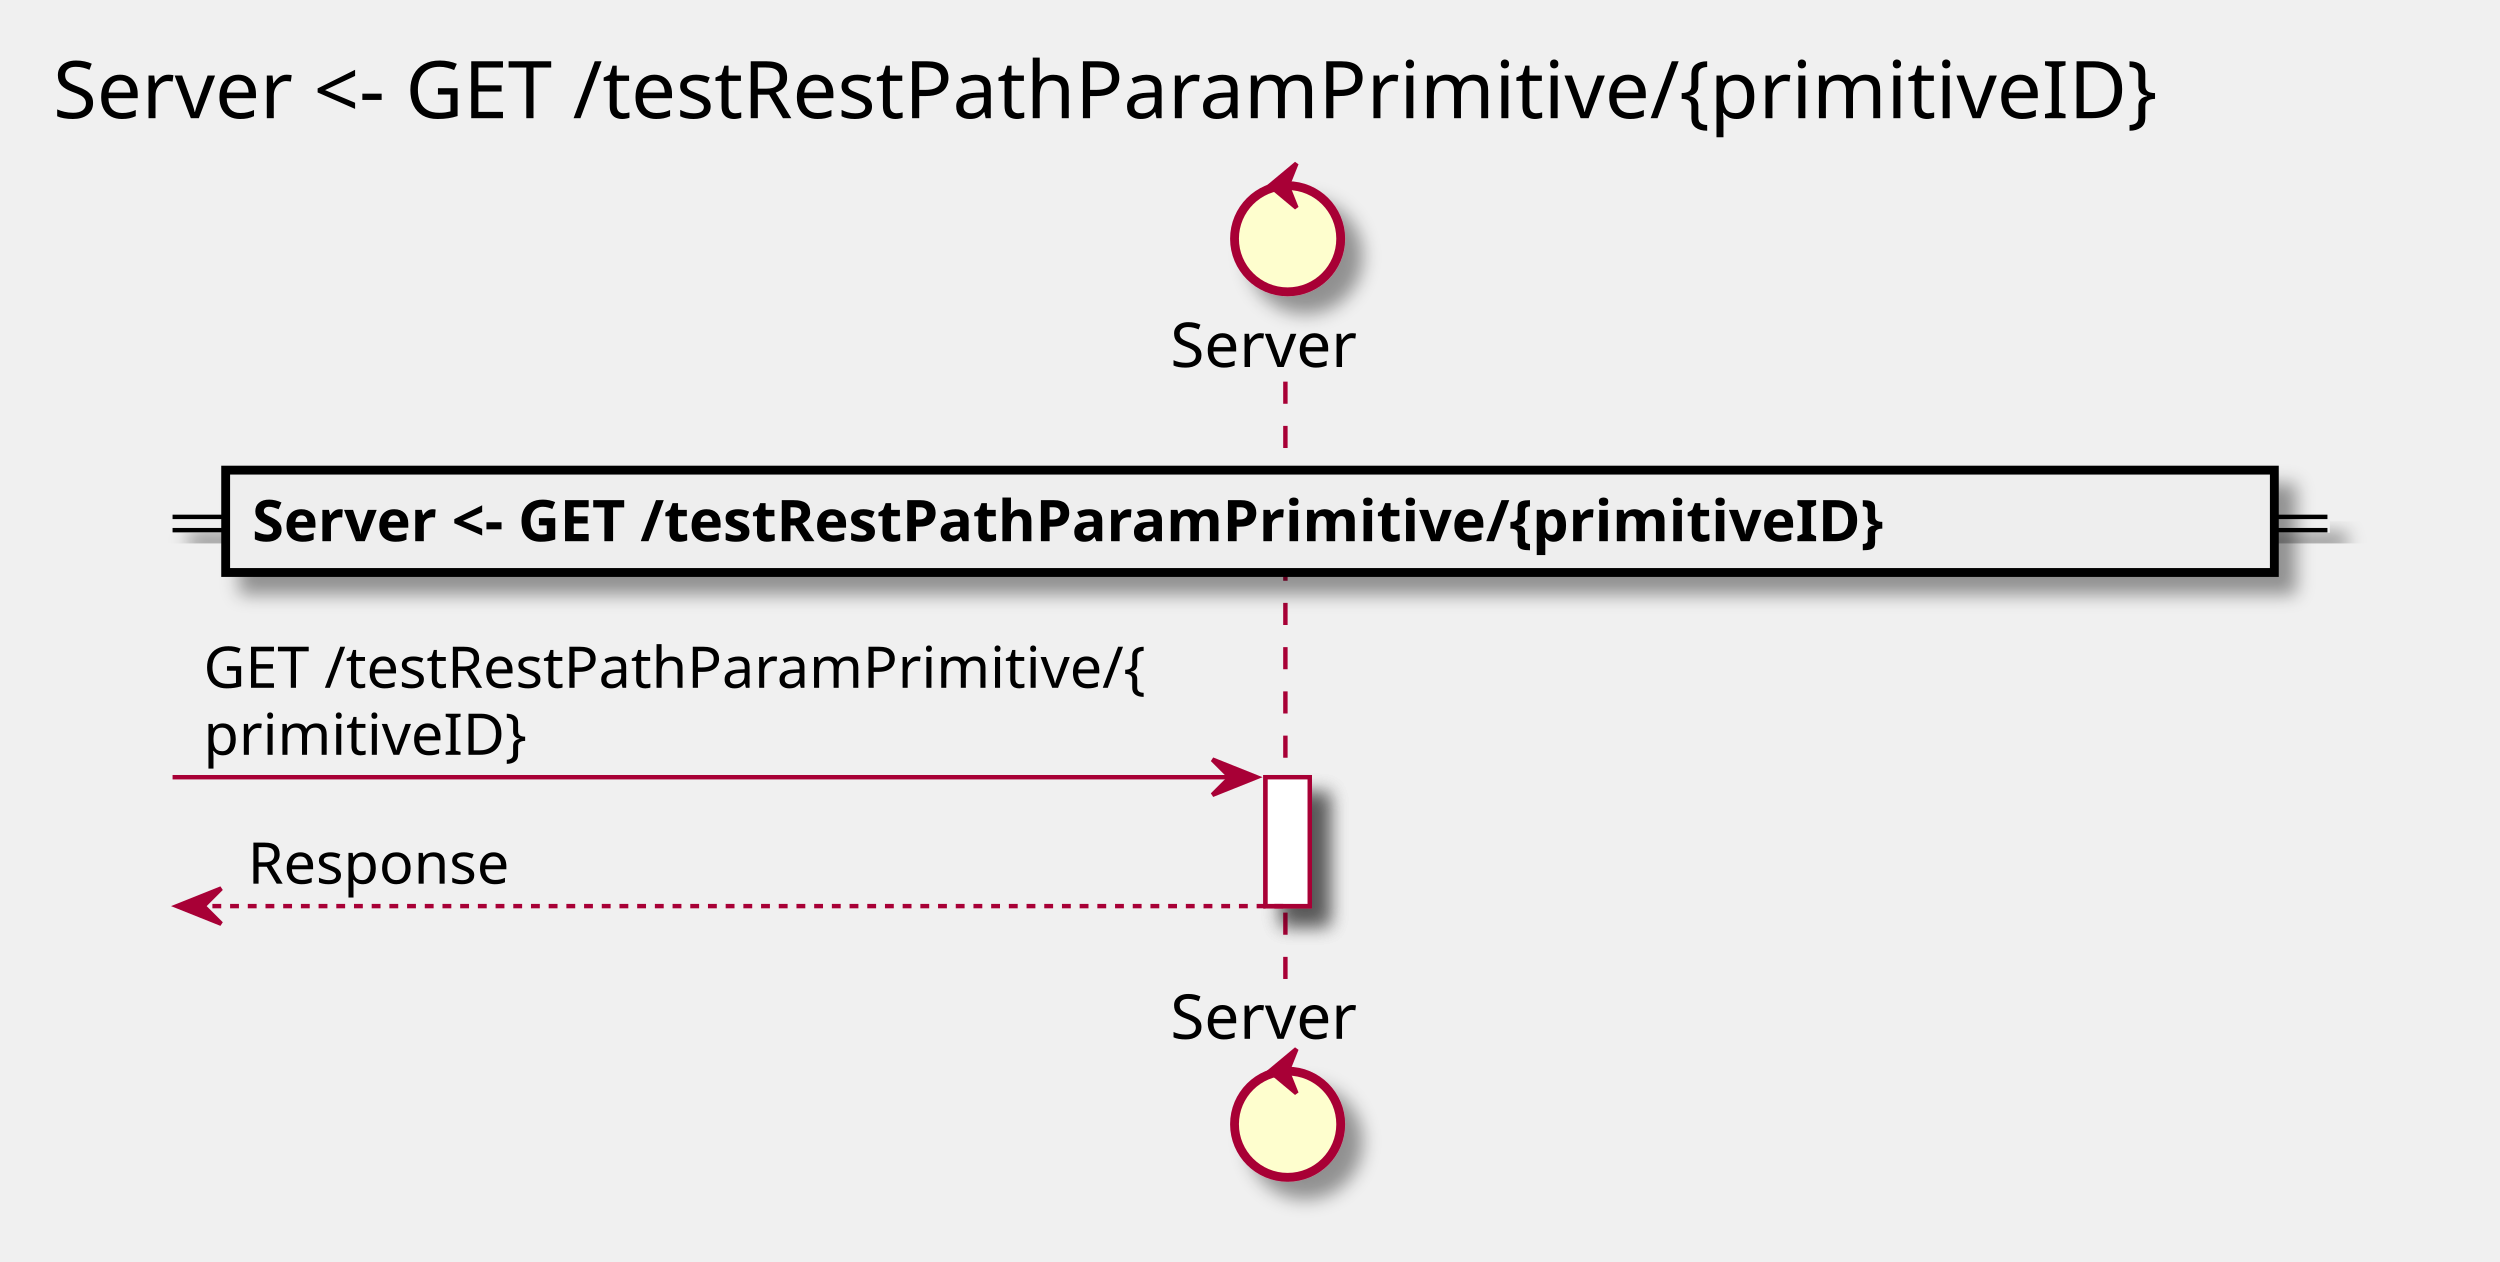
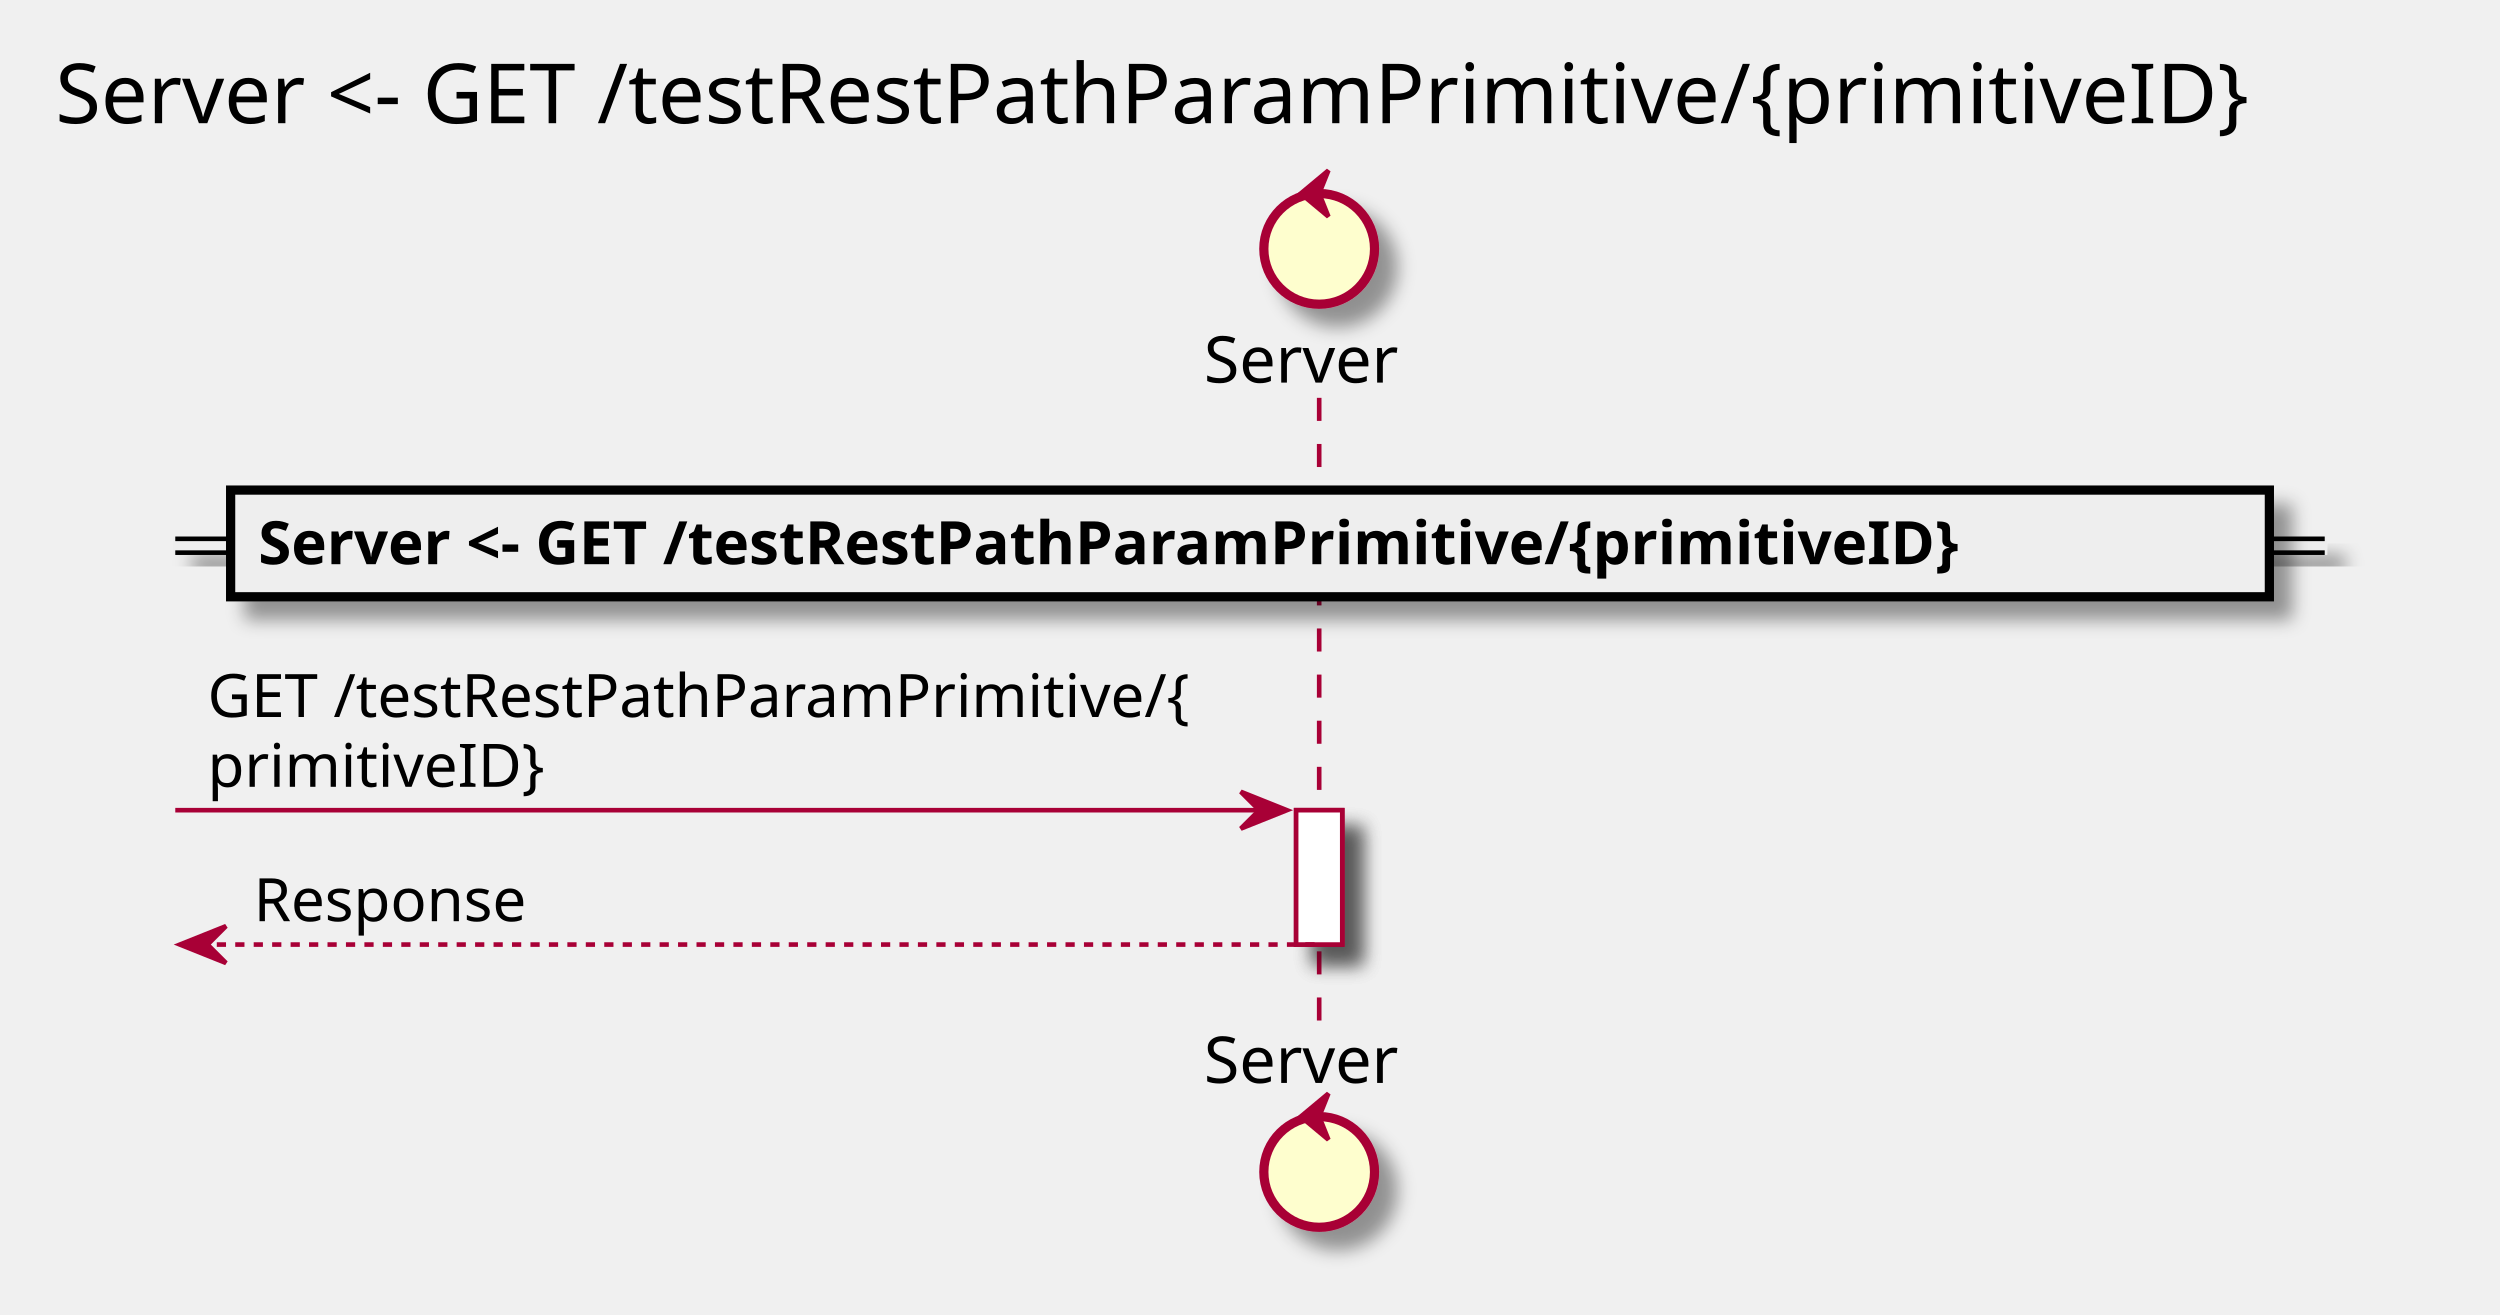
- <svg xmlns="http://www.w3.org/2000/svg" contentScriptType="application/ecmascript" contentStyleType="text/css" height="285px" preserveAspectRatio="none" style="width:565px;height:285px;" version="1.1" viewBox="0 0 565 285" width="565px" zoomAndPan="magnify">
+ <svg xmlns="http://www.w3.org/2000/svg" contentScriptType="application/ecmascript" contentStyleType="text/css" height="285px" preserveAspectRatio="none" style="width:542px;height:285px;" version="1.1" viewBox="0 0 542 285" width="542px" zoomAndPan="magnify">
  <defs>
    <filter height="300%" id="f15whais1v108g" width="300%" x="-1" y="-1">
      <feGaussianBlur result="blurOut" stdDeviation="2.0" />
      <feColorMatrix in="blurOut" result="blurOut2" type="matrix" values="0 0 0 0 0 0 0 0 0 0 0 0 0 0 0 0 0 0 .4 0" />
      <feOffset dx="4.0" dy="4.0" in="blurOut2" result="blurOut3" />
      <feBlend in="SourceGraphic" in2="blurOut3" mode="normal" />
    </filter>
  </defs>
  <g>
-     <text fill="#000000" font-family="sans-serif" font-size="18" lengthAdjust="spacingAndGlyphs" textLength="541" x="12" y="26.708">Server &lt;- GET /testRestPathParamPrimitive/{primitiveID}</text>
-     <rect fill="#FFFFFF" filter="url(#f15whais1v108g)" height="29.133" style="stroke: #A80036; stroke-width: 1.0;" width="10" x="286" y="175.648" />
-     <line style="stroke: #A80036; stroke-width: 1.0; stroke-dasharray: 5.0,5.0;" x1="290.5" x2="290.5" y1="86.25" y2="222.781" />
-     <text fill="#000000" font-family="sans-serif" font-size="14" lengthAdjust="spacingAndGlyphs" textLength="47" x="264.5" y="82.948">Server</text>
-     <ellipse cx="291" cy="53.953" fill="#FEFECE" filter="url(#f15whais1v108g)" rx="12" ry="12" style="stroke: #A80036; stroke-width: 2.0;" />
-     <polygon fill="#A80036" points="287,41.953,293,36.953,291,41.953,293,46.953,287,41.953" style="stroke: #A80036; stroke-width: 1.0;" />
-     <text fill="#000000" font-family="sans-serif" font-size="14" lengthAdjust="spacingAndGlyphs" textLength="47" x="264.5" y="234.776">Server</text>
-     <ellipse cx="291" cy="254.078" fill="#FEFECE" filter="url(#f15whais1v108g)" rx="12" ry="12" style="stroke: #A80036; stroke-width: 2.0;" />
-     <polygon fill="#A80036" points="287,242.078,293,237.078,291,242.078,293,247.078,287,242.078" style="stroke: #A80036; stroke-width: 1.0;" />
-     <rect fill="#FFFFFF" filter="url(#f15whais1v108g)" height="29.133" style="stroke: #A80036; stroke-width: 1.0;" width="10" x="286" y="175.648" />
-     <rect fill="#EEEEEE" filter="url(#f15whais1v108g)" height="3" style="stroke: #EEEEEE; stroke-width: 1.0;" width="487" x="39" y="116.816" />
-     <line style="stroke: #000000; stroke-width: 1.0;" x1="39" x2="526" y1="116.816" y2="116.816" />
-     <line style="stroke: #000000; stroke-width: 1.0;" x1="39" x2="526" y1="119.816" y2="119.816" />
-     <rect fill="#EEEEEE" filter="url(#f15whais1v108g)" height="23.133" style="stroke: #000000; stroke-width: 2.0;" width="463" x="51" y="106.25" />
-     <text fill="#000000" font-family="sans-serif" font-size="13" font-weight="bold" lengthAdjust="spacingAndGlyphs" textLength="444" x="57" y="122.317">Server &lt;- GET /testRestPathParamPrimitive/{primitiveID}</text>
-     <polygon fill="#A80036" points="274,171.648,284,175.648,274,179.648,278,175.648" style="stroke: #A80036; stroke-width: 1.0;" />
-     <line style="stroke: #A80036; stroke-width: 1.0;" x1="39" x2="280" y1="175.648" y2="175.648" />
-     <text fill="#000000" font-family="sans-serif" font-size="13" lengthAdjust="spacingAndGlyphs" textLength="228" x="46" y="155.45">GET /testRestPathParamPrimitive/{</text>
-     <text fill="#000000" font-family="sans-serif" font-size="13" lengthAdjust="spacingAndGlyphs" textLength="78" x="46" y="170.583">primitiveID}</text>
-     <polygon fill="#A80036" points="50,200.781,40,204.781,50,208.781,46,204.781" style="stroke: #A80036; stroke-width: 1.0;" />
-     <line style="stroke: #A80036; stroke-width: 1.0; stroke-dasharray: 2.0,2.0;" x1="44" x2="290" y1="204.781" y2="204.781" />
-     <text fill="#000000" font-family="sans-serif" font-size="13" lengthAdjust="spacingAndGlyphs" textLength="63" x="56" y="199.715">Response</text>
+     <text fill="#000000" font-family="sans-serif" font-size="18" lengthAdjust="spacingAndGlyphs" textLength="518" x="12" y="26.708">Server &lt;- GET /testRestPathParamPrimitive/{primitiveID}</text>
+     <rect fill="#FFFFFF" filter="url(#f15whais1v108g)" height="29.133" style="stroke: #A80036; stroke-width: 1.0;" width="10" x="281" y="175.648" />
+     <line style="stroke: #A80036; stroke-width: 1.0; stroke-dasharray: 5.0,5.0;" x1="286" x2="286" y1="86.25" y2="222.781" />
+     <text fill="#000000" font-family="sans-serif" font-size="14" lengthAdjust="spacingAndGlyphs" textLength="44" x="261" y="82.948">Server</text>
+     <ellipse cx="286" cy="53.953" fill="#FEFECE" filter="url(#f15whais1v108g)" rx="12" ry="12" style="stroke: #A80036; stroke-width: 2.0;" />
+     <polygon fill="#A80036" points="282,41.953,288,36.953,286,41.953,288,46.953,282,41.953" style="stroke: #A80036; stroke-width: 1.0;" />
+     <text fill="#000000" font-family="sans-serif" font-size="14" lengthAdjust="spacingAndGlyphs" textLength="44" x="261" y="234.776">Server</text>
+     <ellipse cx="286" cy="254.078" fill="#FEFECE" filter="url(#f15whais1v108g)" rx="12" ry="12" style="stroke: #A80036; stroke-width: 2.0;" />
+     <polygon fill="#A80036" points="282,242.078,288,237.078,286,242.078,288,247.078,282,242.078" style="stroke: #A80036; stroke-width: 1.0;" />
+     <rect fill="#FFFFFF" filter="url(#f15whais1v108g)" height="29.133" style="stroke: #A80036; stroke-width: 1.0;" width="10" x="281" y="175.648" />
+     <rect fill="#EEEEEE" filter="url(#f15whais1v108g)" height="3" style="stroke: #EEEEEE; stroke-width: 1.0;" width="466" x="38" y="116.816" />
+     <line style="stroke: #000000; stroke-width: 1.0;" x1="38" x2="504" y1="116.816" y2="116.816" />
+     <line style="stroke: #000000; stroke-width: 1.0;" x1="38" x2="504" y1="119.816" y2="119.816" />
+     <rect fill="#EEEEEE" filter="url(#f15whais1v108g)" height="23.133" style="stroke: #000000; stroke-width: 2.0;" width="442" x="50" y="106.25" />
+     <text fill="#000000" font-family="sans-serif" font-size="13" font-weight="bold" lengthAdjust="spacingAndGlyphs" textLength="423" x="56" y="122.317">Server &lt;- GET /testRestPathParamPrimitive/{primitiveID}</text>
+     <polygon fill="#A80036" points="269,171.648,279,175.648,269,179.648,273,175.648" style="stroke: #A80036; stroke-width: 1.0;" />
+     <line style="stroke: #A80036; stroke-width: 1.0;" x1="38" x2="275" y1="175.648" y2="175.648" />
+     <text fill="#000000" font-family="sans-serif" font-size="13" lengthAdjust="spacingAndGlyphs" textLength="224" x="45" y="155.45">GET /testRestPathParamPrimitive/{</text>
+     <text fill="#000000" font-family="sans-serif" font-size="13" lengthAdjust="spacingAndGlyphs" textLength="76" x="45" y="170.583">primitiveID}</text>
+     <polygon fill="#A80036" points="49,200.781,39,204.781,49,208.781,45,204.781" style="stroke: #A80036; stroke-width: 1.0;" />
+     <line style="stroke: #A80036; stroke-width: 1.0; stroke-dasharray: 2.0,2.0;" x1="43" x2="285" y1="204.781" y2="204.781" />
+     <text fill="#000000" font-family="sans-serif" font-size="13" lengthAdjust="spacingAndGlyphs" textLength="62" x="55" y="199.715">Response</text>
  </g>
</svg>
